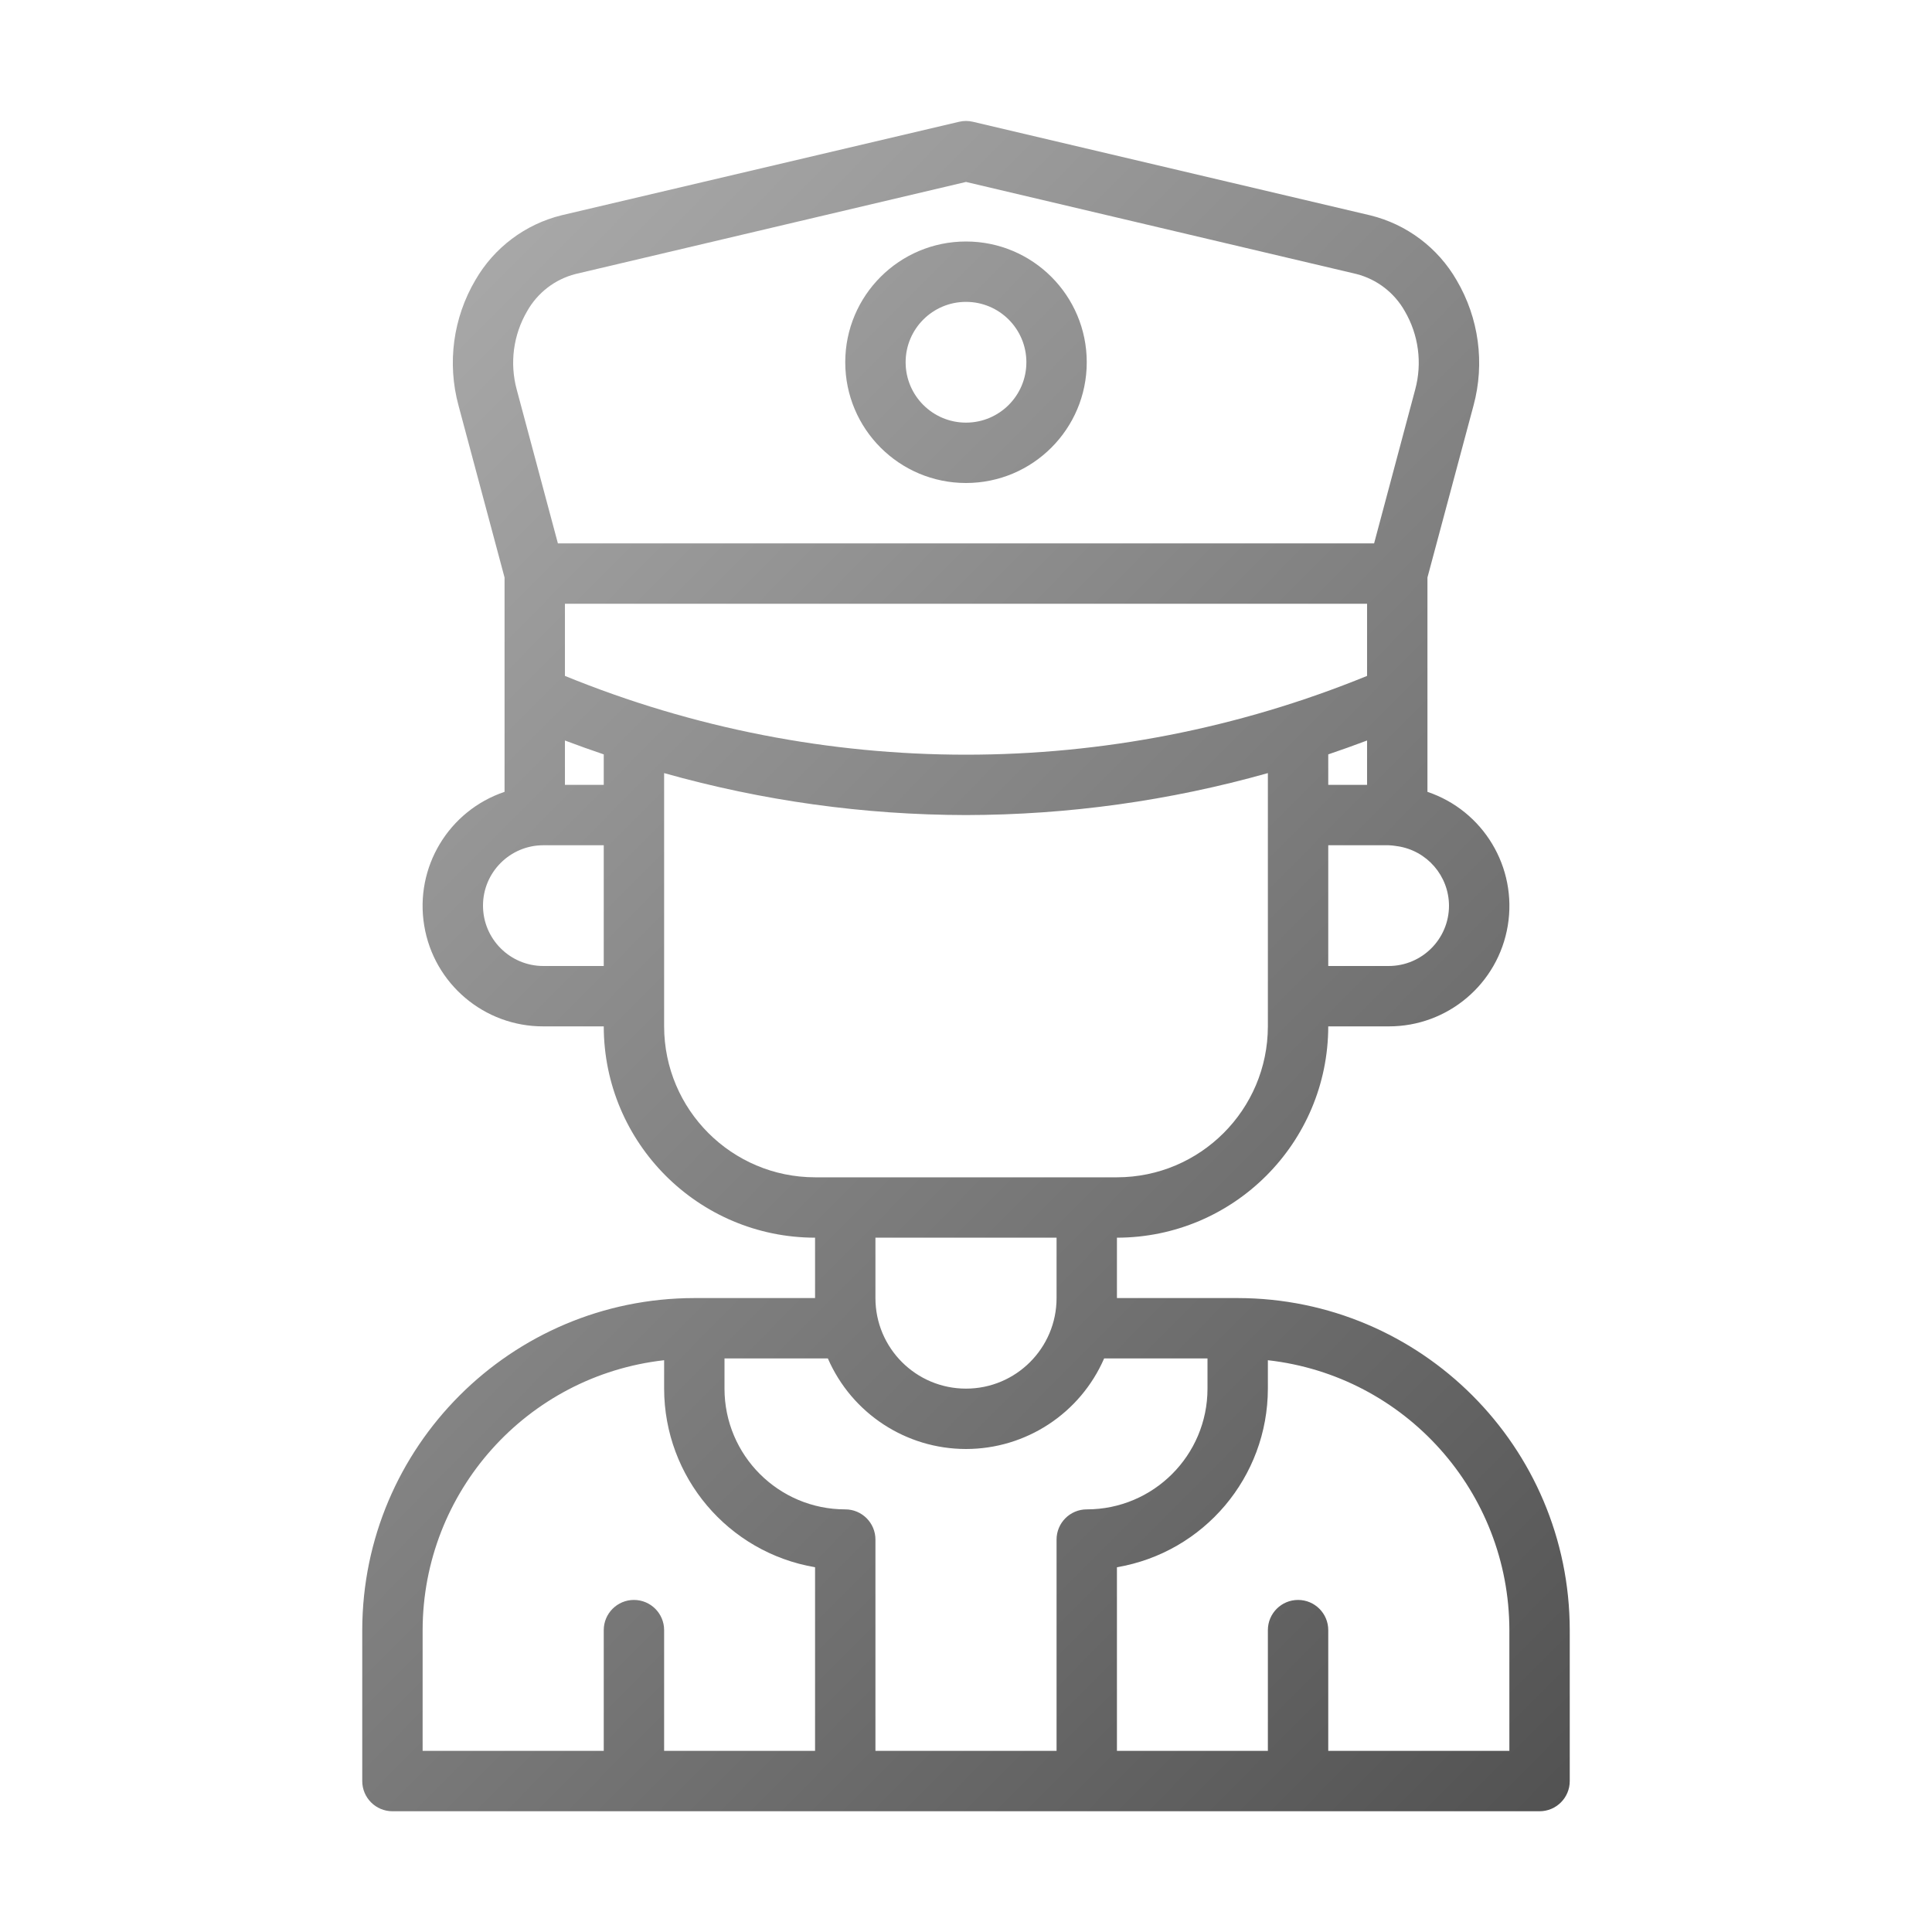
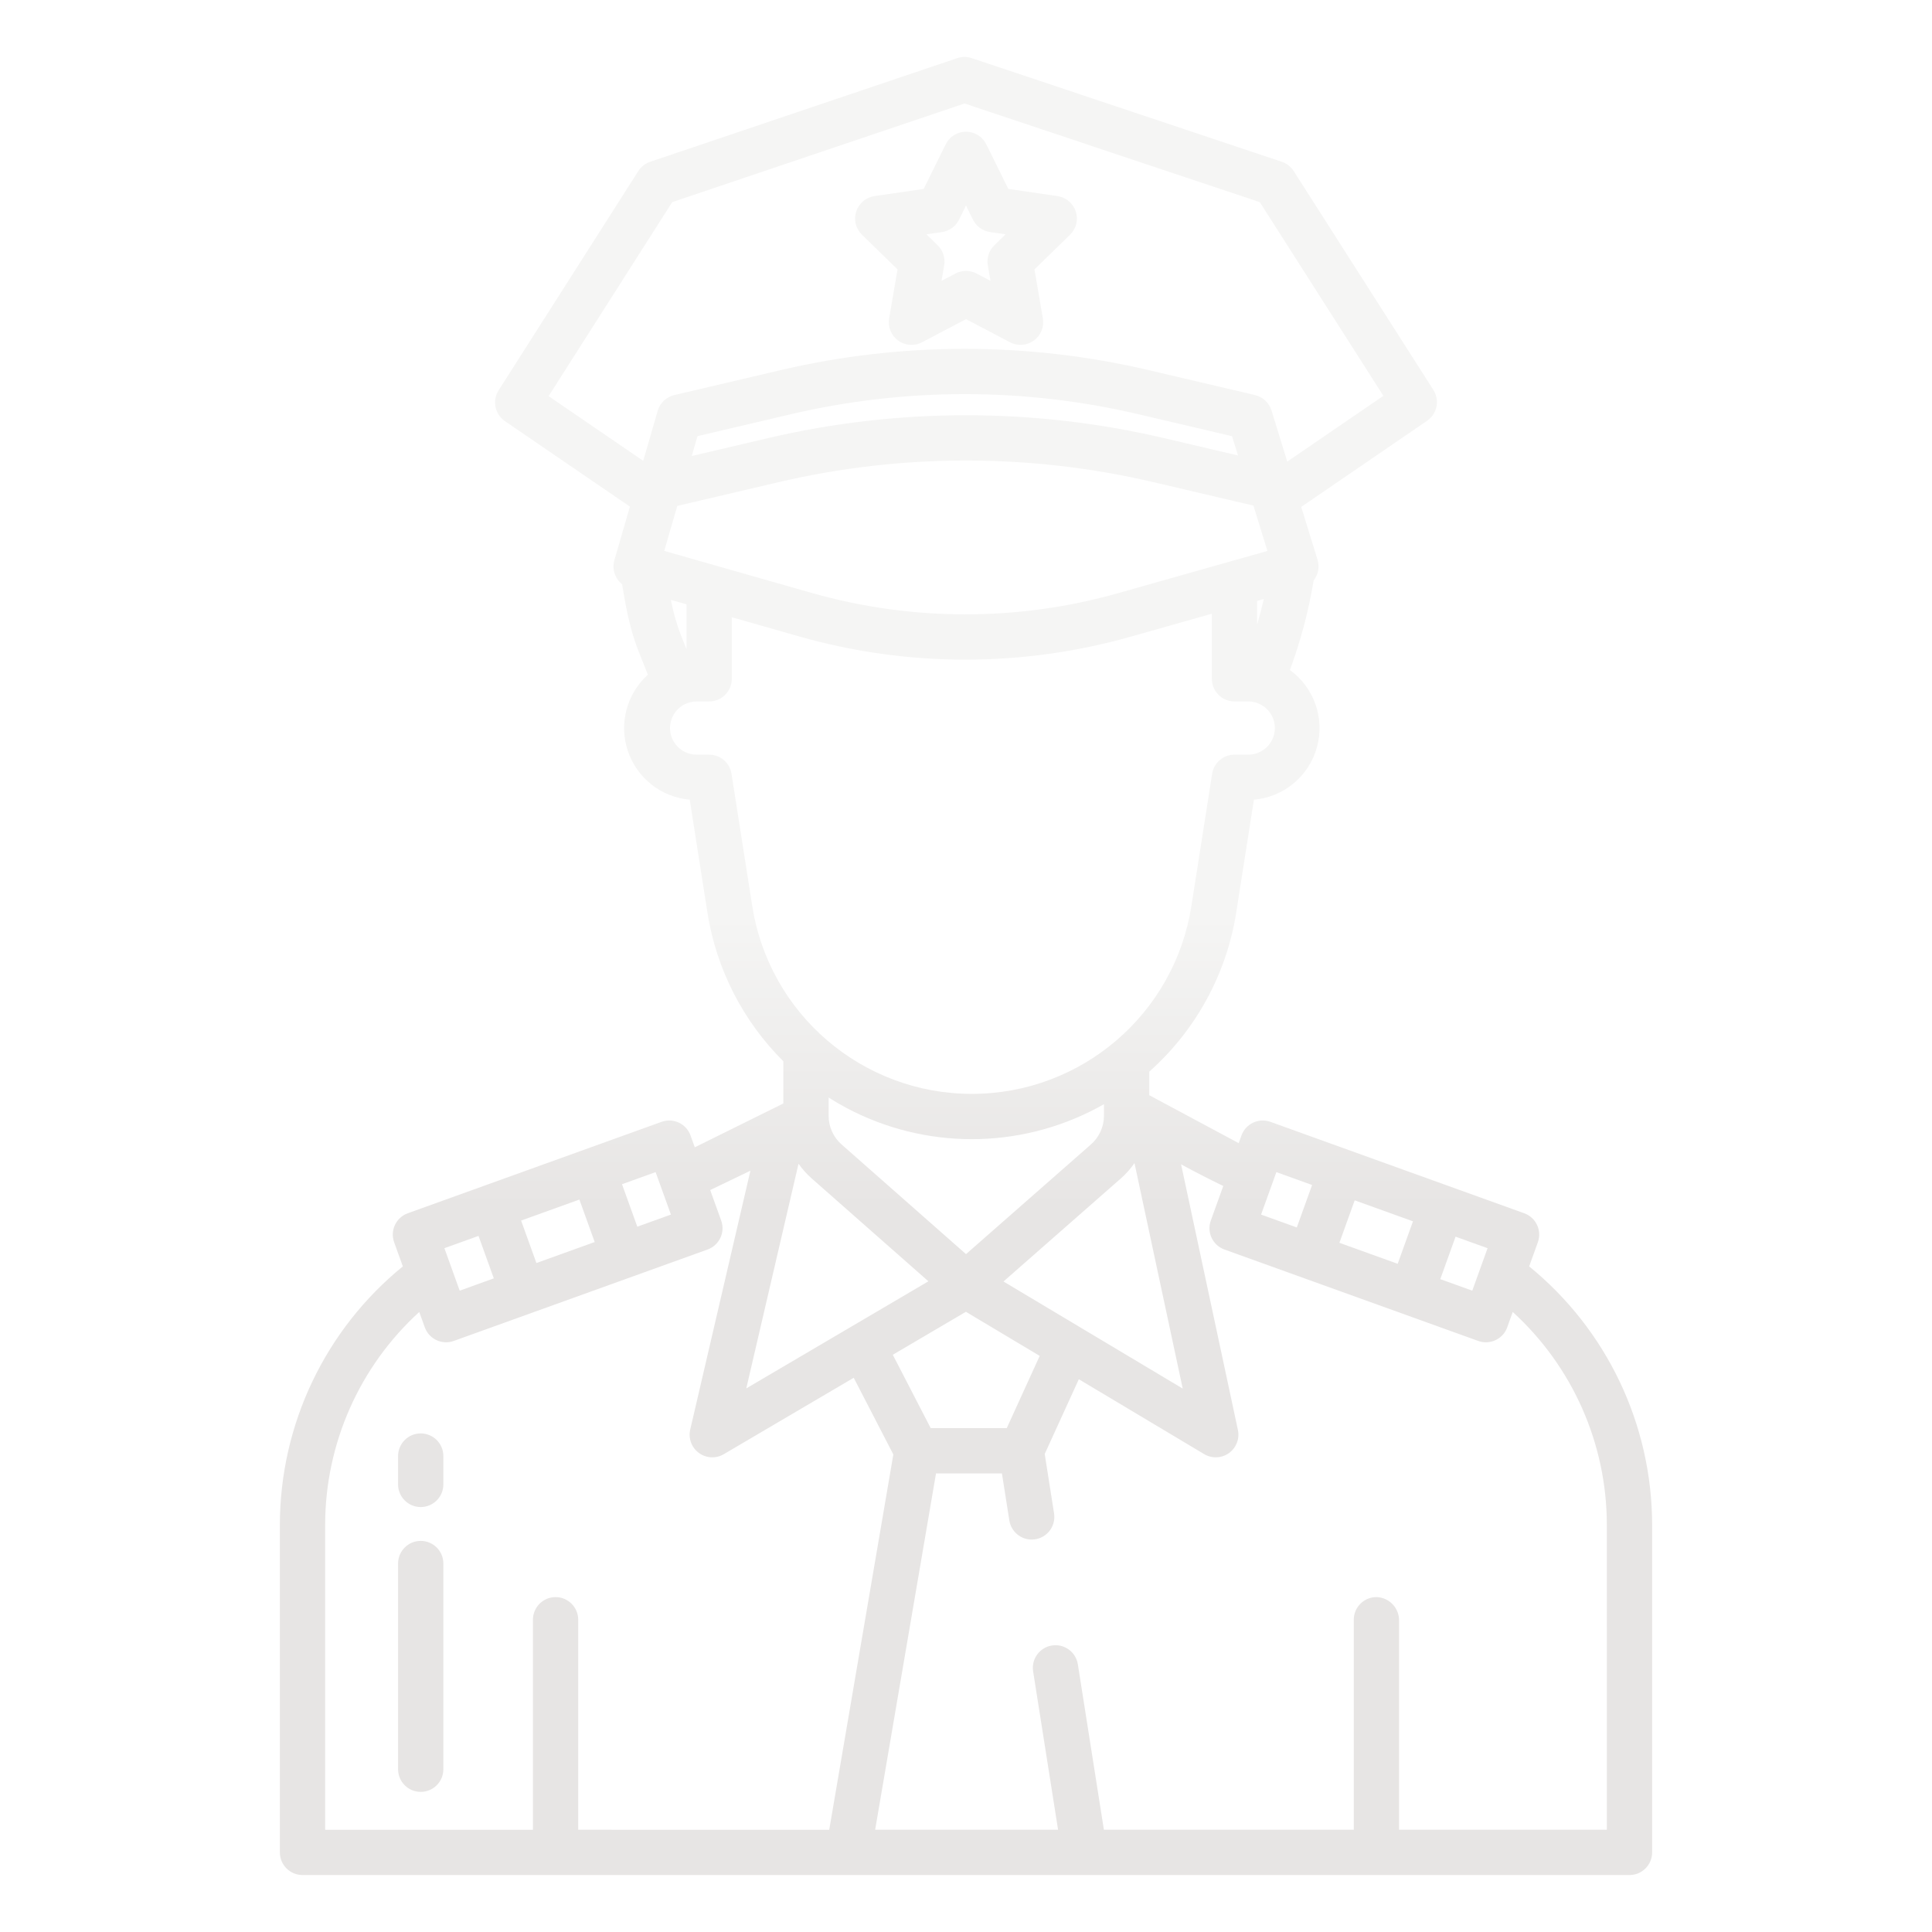
- <svg xmlns="http://www.w3.org/2000/svg" xmlns:xlink="http://www.w3.org/1999/xlink" version="1.1" width="512" height="512" x="0" y="0" viewBox="0 0 64 64" style="enable-background:new 0 0 512 512" xml:space="preserve" class="">
+ <svg xmlns="http://www.w3.org/2000/svg" xmlns:xlink="http://www.w3.org/1999/xlink" version="1.1" width="512" height="512" x="0" y="0" viewBox="0 0 512 512" style="enable-background:new 0 0 512 512" xml:space="preserve" class="">
  <g>
-     <linearGradient id="a" x1="2.872" x2="56.931" y1="7.163" y2="60.866" gradientUnits="userSpaceOnUse">
-       <stop stop-opacity="1" stop-color="#b6b6b6" offset="0" />
-       <stop stop-opacity="1" stop-color="#4c4c4c" offset="1" />
+     <linearGradient id="a" x1="111.494" x2="111.494" y1="452.915" y2="173.333" gradientUnits="userSpaceOnUse">
+       <stop stop-opacity="1" stop-color="#e7e5e4" offset="0.322" />
+       <stop stop-opacity="1" stop-color="#e7e5e4" offset="0.475" />
+       <stop stop-opacity="1" stop-color="#f5f5f4" offset="0.752" />
+       <stop stop-opacity="1" stop-color="#f5f5f4" offset="0.898" />
    </linearGradient>
-     <linearGradient xlink:href="#a" id="b" x1="14.921" x2="68.98" y1="-4.967" y2="48.736" />
-     <path fill="url(#a)" d="M41 43h-4v-2a7.008 7.008 0 0 0 7-7h2a3.989 3.989 0 0 0 1.286-7.769v-7.1l1.527-5.7a5.4 5.4 0 0 0-.56-4.148 4.555 4.555 0 0 0-2.86-2.149l-13.164-3.1a.985.985 0 0 0-.458 0L18.607 7.13a4.555 4.555 0 0 0-2.86 2.149 5.4 5.4 0 0 0-.56 4.147l1.527 5.705v7.1A3.989 3.989 0 0 0 18 34h2a7.008 7.008 0 0 0 7 7v2h-4a11.013 11.013 0 0 0-11 11v5a1 1 0 0 0 1 1h38a1 1 0 0 0 1-1v-5a11.013 11.013 0 0 0-11-11zM20 26h-1.286v-1.47c.427.162.856.313 1.286.46zm-1.286-3.61V20h26.572v2.39a35.121 35.121 0 0 1-26.572 0zm26.572 2.14V26H44v-1.01c.43-.147.859-.298 1.286-.46zM48 30a2 2 0 0 1-2 2h-2v-4h2a1.934 1.934 0 0 1 .254.026c.011 0 .021.006.032.006h.011A2 2 0 0 1 48 30zM17.464 10.305a2.575 2.575 0 0 1 1.6-1.228L32 6.027l12.934 3.05a2.575 2.575 0 0 1 1.6 1.228 3.39 3.39 0 0 1 .346 2.6L45.519 18H18.481l-1.363-5.092a3.388 3.388 0 0 1 .346-2.603zM18 32a2 2 0 0 1 0-4h2v4zm4 2v-8.39A37.049 37.049 0 0 0 32 27a37.049 37.049 0 0 0 10-1.39V34a5.006 5.006 0 0 1-5 5H27a5.006 5.006 0 0 1-5-5zm13 7v2a3 3 0 0 1-6 0v-2zm-7.576 4a4.99 4.99 0 0 0 9.152 0H40v1a4 4 0 0 1-4 4 1 1 0 0 0-1 1v7h-6v-7a1 1 0 0 0-1-1 4 4 0 0 1-4-4v-1zM14 54a9.011 9.011 0 0 1 8-8.941V46a6.01 6.01 0 0 0 5 5.917V58h-5v-4a1 1 0 0 0-2 0v4h-6zm36 4h-6v-4a1 1 0 0 0-2 0v4h-5v-6.083A6.01 6.01 0 0 0 42 46v-.941A9.011 9.011 0 0 1 50 54z" data-original="url(#a)" class="" />
-     <path fill="url(#b)" d="M32 16a4 4 0 1 0-4-4 4 4 0 0 0 4 4zm0-6a2 2 0 1 1-2 2 2 2 0 0 1 2-2z" data-original="url(#b)" />
+     <linearGradient xlink:href="#a" id="b" x1="256" x2="256" y1="452.915" y2="173.333" />
+     <path fill="url(#a)" d="M111.494 379.871a6 6 0 0 0-6 6v7.512a6 6 0 0 0 12 0v-7.512a6 6 0 0 0-6-6zM111.494 408.354a6 6 0 0 0-6 6v54.513a6 6 0 0 0 12 0v-54.513a6 6 0 0 0-6-6z" data-original="url(#a)" />
+     <g fill="url(#b)">
+       <path d="m237.858 71.4-2.227 12.987a6 6 0 0 0 8.706 6.325L256 84.578l11.663 6.131a6 6 0 0 0 8.706-6.325L274.142 71.4l9.435-9.2a6 6 0 0 0-3.326-10.234l-13.039-1.9-5.831-11.816a6 6 0 0 0-10.762 0l-5.831 11.816-13.039 1.9a6 6 0 0 0-3.326 10.234zm11.777-9.9a6 6 0 0 0 4.518-3.283L256 54.468l1.847 3.742a6 6 0 0 0 4.518 3.283l4.129.6-2.988 2.913a6 6 0 0 0-1.726 5.31l.706 4.114-3.694-1.942a6 6 0 0 0-5.584 0l-3.694 1.942.706-4.114a6 6 0 0 0-1.726-5.31l-2.988-2.913z" fill="" />
+       <path d="m405.243 335.608 2.306-6.4a6 6 0 0 0-3.611-7.678l-67.26-24.23a6 6 0 0 0-7.678 3.612l-.731 2.031-23.7-12.7V284a71.291 71.291 0 0 0 23.023-42.049l4.707-30.031a19.03 19.03 0 0 0 9.539-34.36 129.1 129.1 0 0 0 6.3-23.753 5.938 5.938 0 0 0 1.019-5.467l-4.314-14.007 33.347-22.818a6 6 0 0 0 1.669-8.18l-37.014-58a6 6 0 0 0-3.155-2.463L257.511 15.4a6 6 0 0 0-3.822.006L172.3 42.875a6.012 6.012 0 0 0-3.142 2.461l-37.014 58.094a6 6 0 0 0 1.673 8.176l33.117 22.648-4.115 14.183a6 6 0 0 0 2.035 6.372c.934 5.736 2.079 12.023 4.379 17.8l2.467 6.2a19.029 19.029 0 0 0 11.084 33.108l4.708 30.031a71.229 71.229 0 0 0 20.1 39.3v11.185l-23.464 11.614-1.128-3.135a6 6 0 0 0-7.678-3.612l-67.26 24.229a6 6 0 0 0-3.611 7.678l2.306 6.4a88.42 88.42 0 0 0-32.588 68.38v86.918a6 6 0 0 0 6 6h351.662a6 6 0 0 0 6-6v-86.917a88.42 88.42 0 0 0-32.588-68.38zm-19.5-7.877 8.479 3.054-4.054 11.256-8.48-3.055zm-26.734-9.63 15.445 5.563-4.054 11.255-15.445-5.564zm-20.757-7.477 9.468 3.41-4.055 11.255-9.467-3.411zm-62.72 48.7-8.732 19.15h-20.154L236.6 359.029l19.372-11.392zm-52.509-56.033a10.136 10.136 0 0 1-3.431-7.6v-4.834a69.957 69.957 0 0 0 4.582 2.681 70.8 70.8 0 0 0 66.725 0q.84-.448 1.663-.919v3.054a10.126 10.126 0 0 1-3.447 7.612l-33.111 29.073zm42.909 36.319 31.1-27.307a22.076 22.076 0 0 0 3.617-4.079l12.786 59.766zM174.3 108.868l-3.846 13.255-25.068-17.144 32.756-51.41 77.476-26.146 78.249 26.155 32.745 51.322-25.474 17.431-4.175-13.553a6 6 0 0 0-4.363-4.078l-28.4-6.662a213.671 213.671 0 0 0-97.108 0l-28.4 6.662a6 6 0 0 0-4.392 4.168zm153.783 11.837-19.783-4.641a230.176 230.176 0 0 0-104.6 0l-20.382 4.782 1.528-5.266 24.984-5.862a201.653 201.653 0 0 1 91.628 0l25.049 5.877zm-148.6 13.366 26.96-6.324a218.1 218.1 0 0 1 99.118 0l26.616 6.244 3.7 12.015-39.524 11.179a148.826 148.826 0 0 1-81.374-.087l-38.955-11.107zm155.447 24.674a120.83 120.83 0 0 1-1.776 6.771v-6.269zm-153 1.408v11.9l-1.544-3.881a54.117 54.117 0 0 1-2.592-9.2zm17.42 79.942-5.493-35.03a6 6 0 0 0-5.927-5.071h-3.481a7.052 7.052 0 0 1 0-14.1h3.481a6 6 0 0 0 6-6v-16.319l17.759 5.063a160.8 160.8 0 0 0 87.93.094l21.535-6.091v17.249a6 6 0 0 0 6 6h3.481a7.052 7.052 0 1 1 0 14.1h-3.481a6 6 0 0 0-5.927 5.071l-5.492 35.029a58.9 58.9 0 0 1-116.385 0zm12.269 68.3a22.066 22.066 0 0 0 3.477 3.895l30.941 27.27-48.264 28.382zm-37.873 2.227 4.054 11.254-8.907 3.209-4.054-11.255zm-20.2 7.275 4.054 11.255-15.446 5.564-4.054-11.253zm-26.735 9.63 4.054 11.255-9.039 3.257-4.054-11.256zm26.421 157.377v-55.652a6 6 0 0 0-12 0v55.654H86.169v-80.918a76.386 76.386 0 0 1 24.939-56.3l1.464 4.064a6 6 0 0 0 7.678 3.612l67.26-24.229a6 6 0 0 0 3.611-7.679l-2.911-8.082 10.656-5.124-15.949 68.6a6 6 0 0 0 8.885 6.53l34.442-20.254 10.5 20.322-16.991 99.463zm272.6 0h-55.066V429.5a6.168 6.168 0 0 0-5.815-6.249 6 6 0 0 0-6.185 6v55.654h-66.223l-6.9-43.84a6 6 0 0 0-11.854 1.867l6.611 41.973h-48.478l16.131-94.432h17.469l1.963 12.46a6 6 0 0 0 5.927 5.067 6 6 0 0 0 5.927-6.933l-2.48-15.744 9.041-19.809 33.212 19.84a6 6 0 0 0 8.945-6.406L313 308.558a261.968 261.968 0 0 0 11.179 5.744l-3.3 9.154a6 6 0 0 0 3.611 7.679l67.26 24.229a6.018 6.018 0 0 0 6.9-2.12 5.76 5.76 0 0 0 .777-1.492l1.464-4.064a76.386 76.386 0 0 1 24.939 56.3z" fill="" />
+     </g>
  </g>
</svg>
